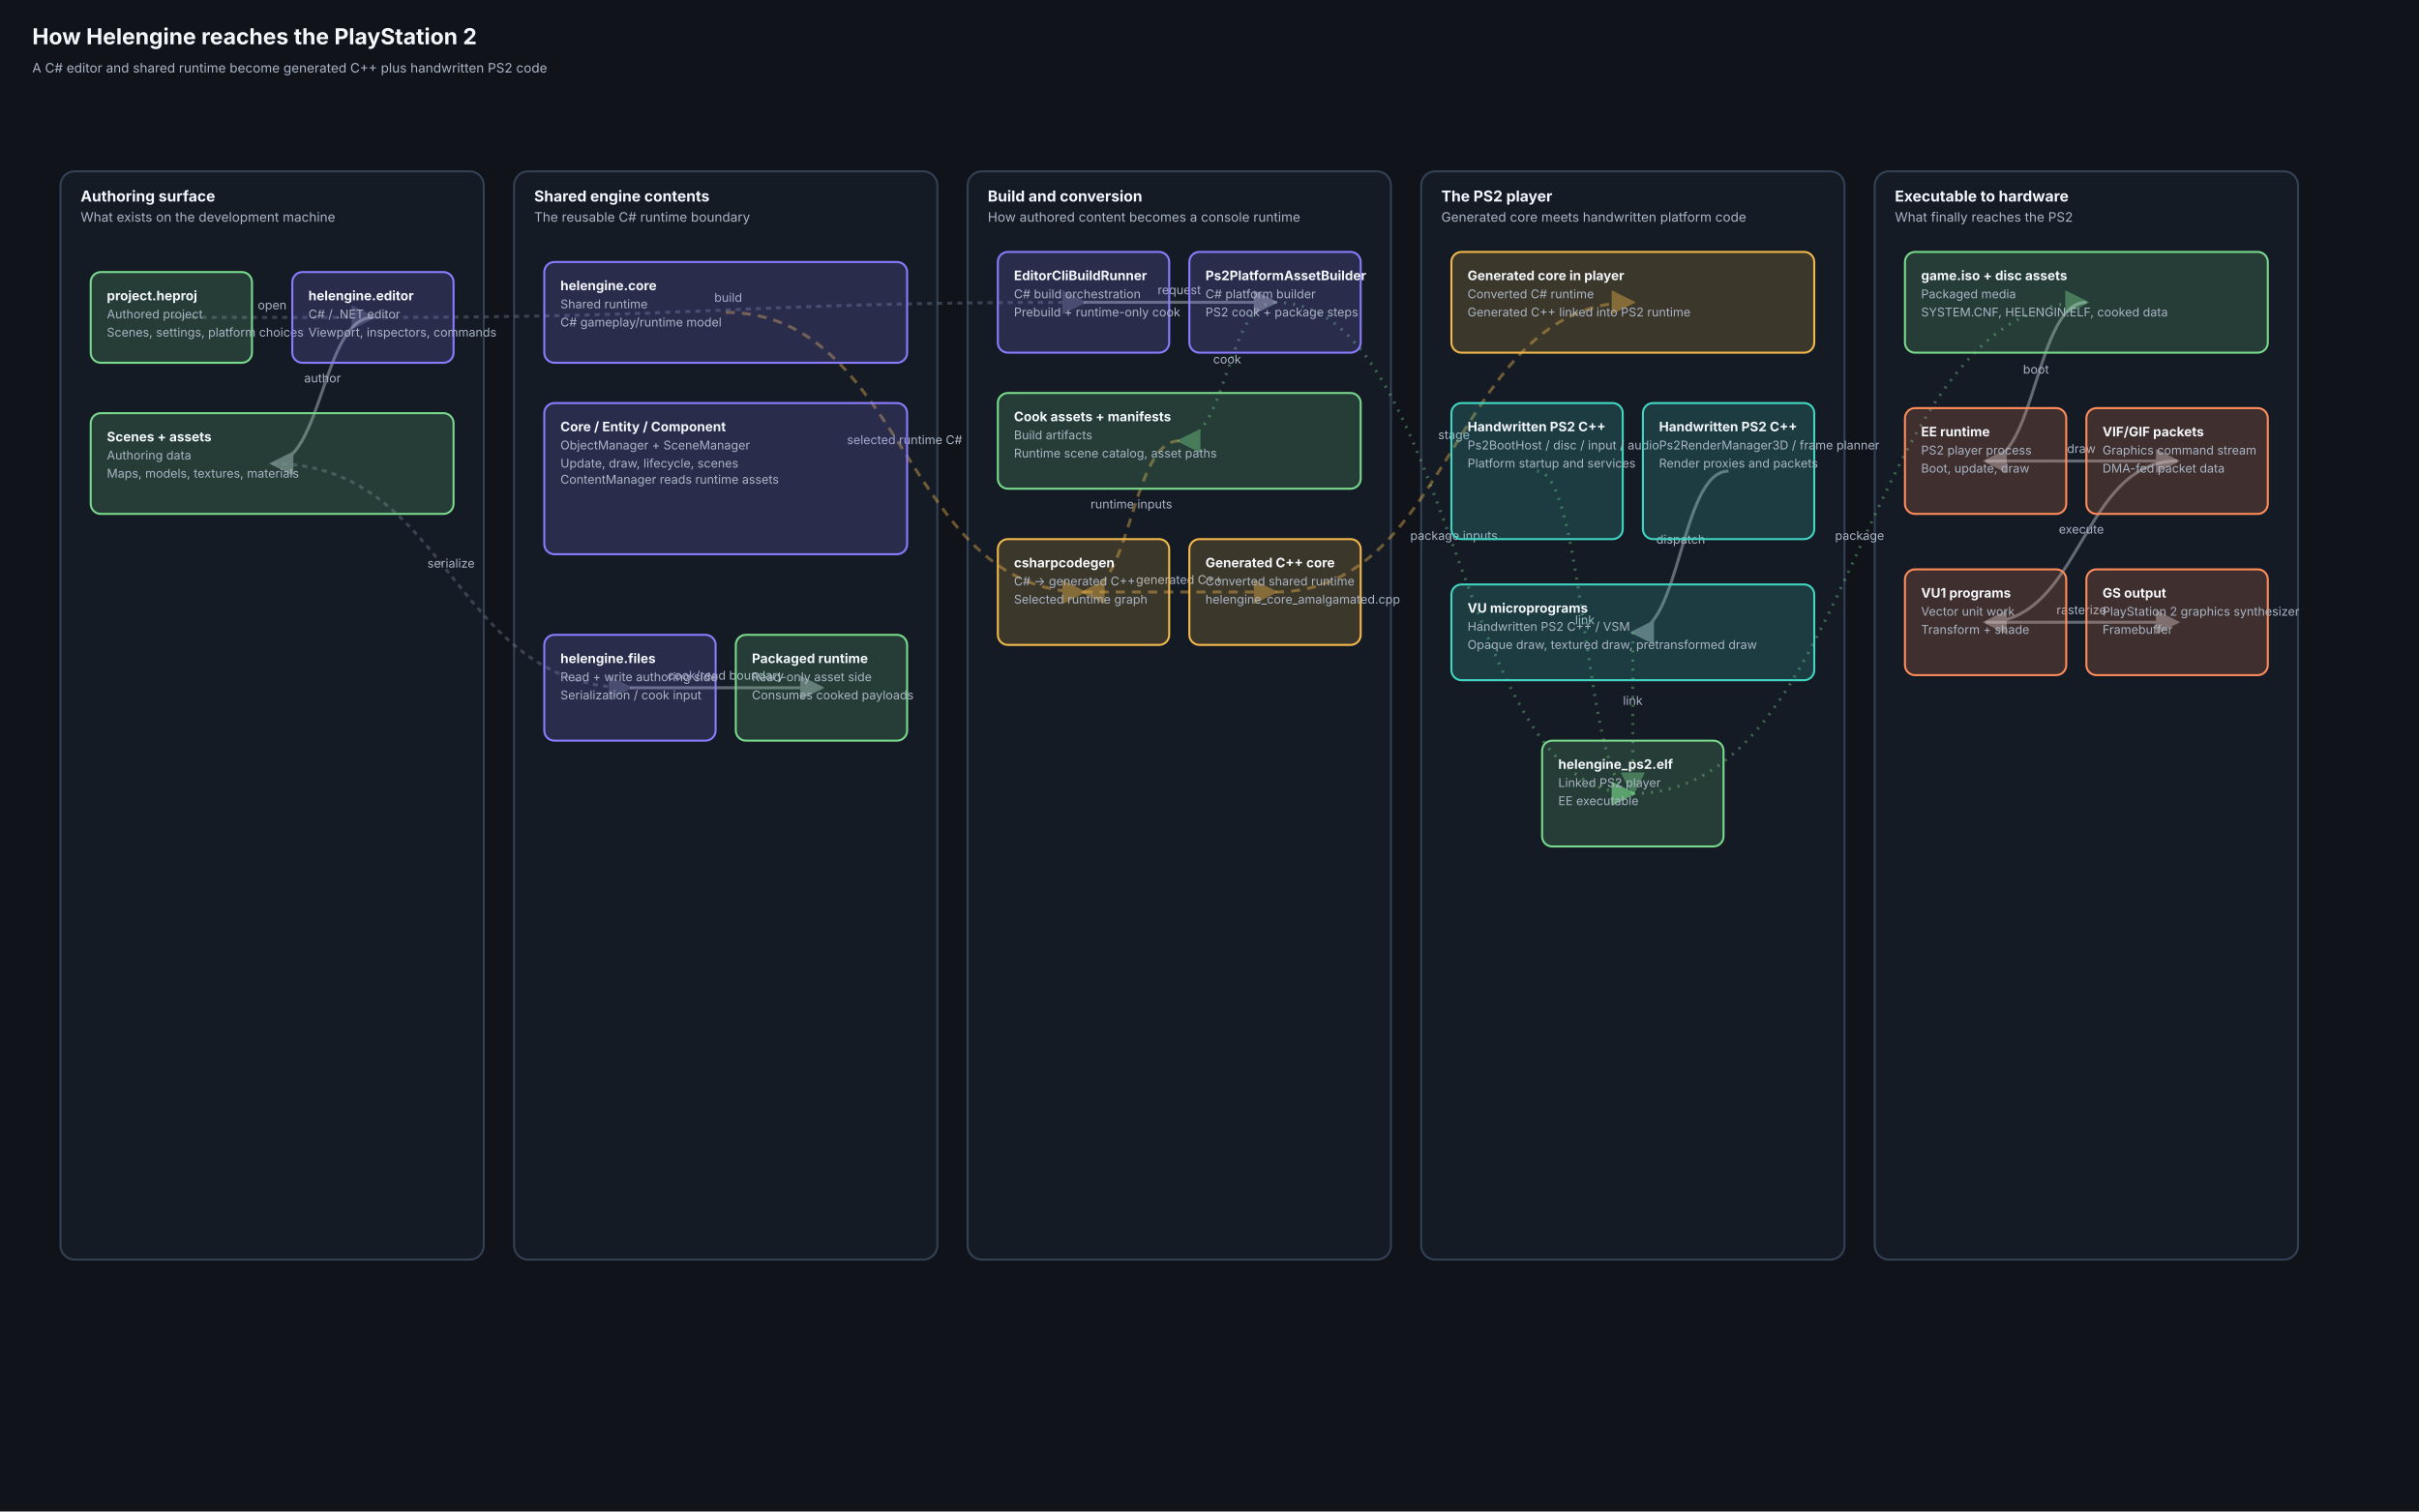
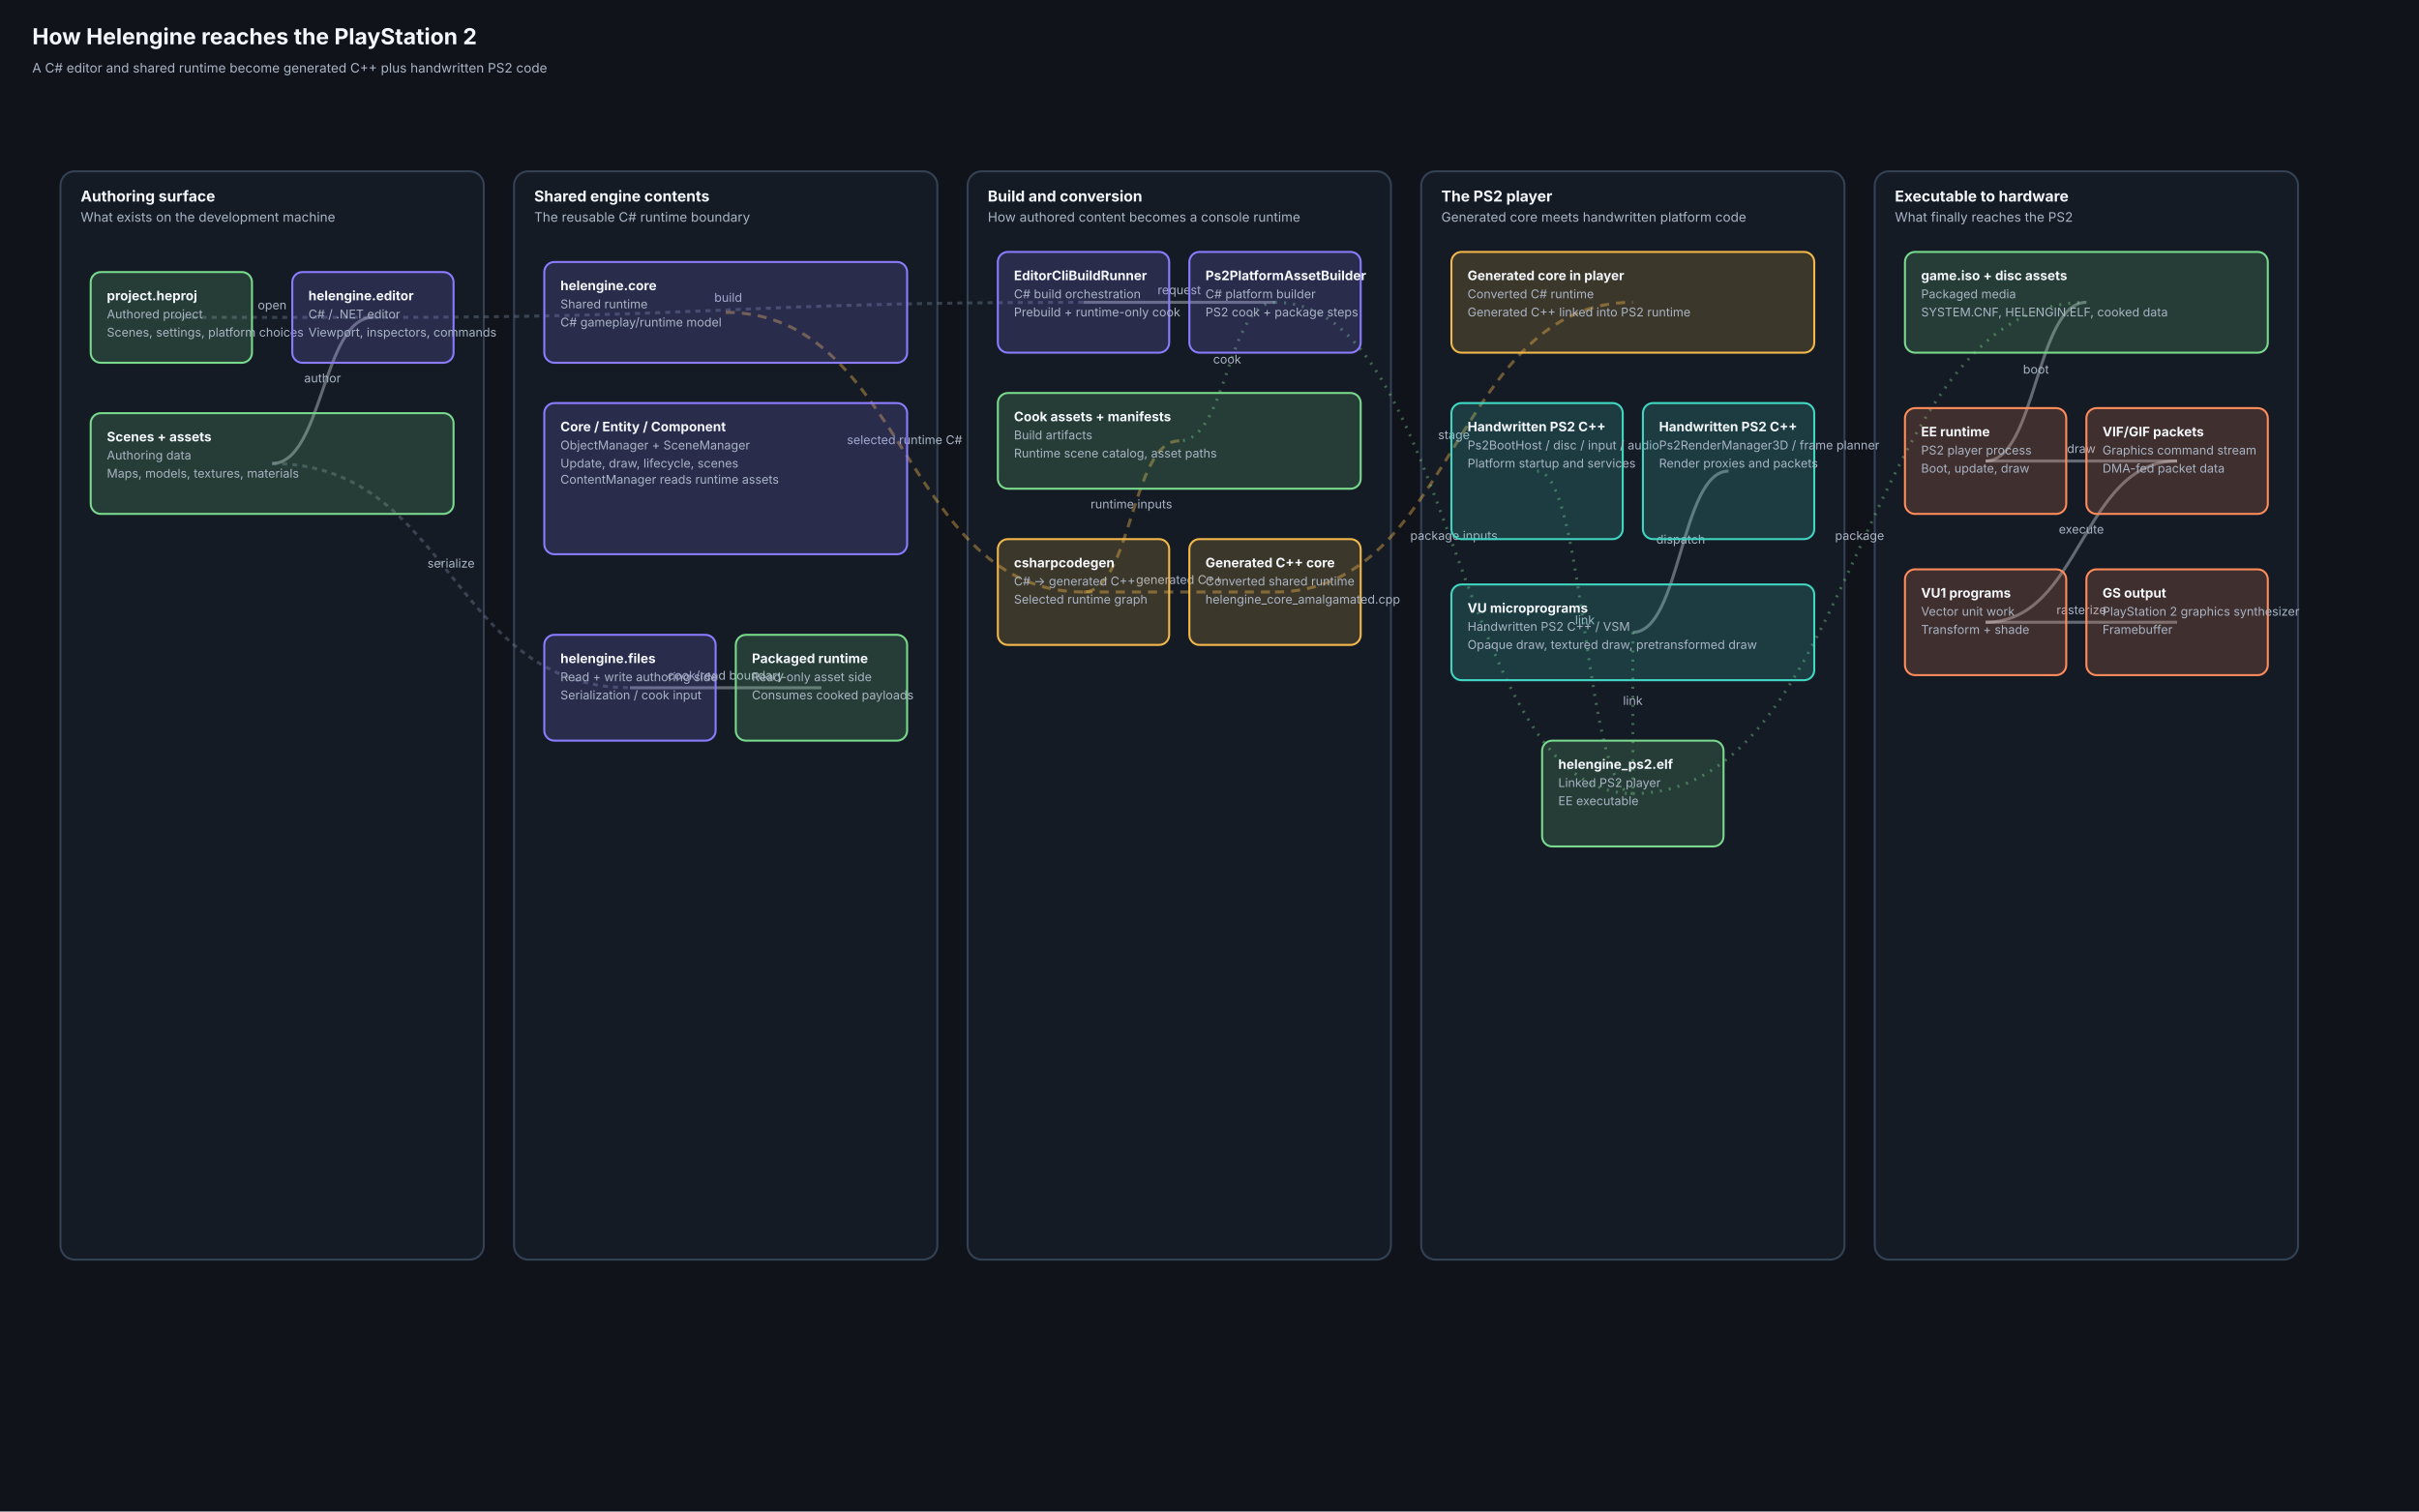
<svg xmlns="http://www.w3.org/2000/svg" viewBox="0 0 2400 1500" role="img" aria-label="How Helengine reaches the PlayStation 2">
-   <defs>
-     <marker id="arrow-runtime" markerWidth="8" markerHeight="8" refX="7" refY="4" orient="auto" markerUnits="strokeWidth">
-       <path d="M0,0 L8,4 L0,8 z" fill="#D7E0EA" />
-     </marker>
-     <marker id="arrow-generation" markerWidth="8" markerHeight="8" refX="7" refY="4" orient="auto" markerUnits="strokeWidth">
-       <path d="M0,0 L8,4 L0,8 z" fill="#F2B84B" />
-     </marker>
-     <marker id="arrow-packaging" markerWidth="8" markerHeight="8" refX="7" refY="4" orient="auto" markerUnits="strokeWidth">
-       <path d="M0,0 L8,4 L0,8 z" fill="#79D98C" />
-     </marker>
-     <marker id="arrow-context" markerWidth="8" markerHeight="8" refX="7" refY="4" orient="auto" markerUnits="strokeWidth">
-       <path d="M0,0 L8,4 L0,8 z" fill="#718096" />
-     </marker>
-   </defs>
  <rect id="diagram-background" x="0" y="0" width="2400" height="1500" fill="#10131A" />
  <g id="diagram-header">
    <text x="32" y="44" fill="#F4F7FB" font-family="Inter, Segoe UI, sans-serif" font-size="22" font-weight="700">How Helengine reaches the PlayStation 2</text>
    <text x="32" y="72" fill="#AAB5C5" font-family="Inter, Segoe UI, sans-serif" font-size="13">A C# editor and shared runtime become generated C++ plus handwritten PS2 code</text>
  </g>
  <g id="section-authoring" data-step="1" data-kind="section">
    <rect x="60" y="170" width="420" height="1080" rx="14" fill="#151B25" stroke="#334155" stroke-width="2" />
    <text x="80" y="200" fill="#F4F7FB" font-family="Inter, Segoe UI, sans-serif" font-size="15" font-weight="700">Authoring surface</text>
    <text x="80" y="220" fill="#AAB5C5" font-family="Inter, Segoe UI, sans-serif" font-size="13">What exists on the development machine</text>
  </g>
  <g id="section-shared-core" data-step="2" data-kind="section">
    <rect x="510" y="170" width="420" height="1080" rx="14" fill="#151B25" stroke="#334155" stroke-width="2" />
    <text x="530" y="200" fill="#F4F7FB" font-family="Inter, Segoe UI, sans-serif" font-size="15" font-weight="700">Shared engine contents</text>
    <text x="530" y="220" fill="#AAB5C5" font-family="Inter, Segoe UI, sans-serif" font-size="13">The reusable C# runtime boundary</text>
  </g>
  <g id="section-build-conversion" data-step="3" data-kind="section">
    <rect x="960" y="170" width="420" height="1080" rx="14" fill="#151B25" stroke="#334155" stroke-width="2" />
    <text x="980" y="200" fill="#F4F7FB" font-family="Inter, Segoe UI, sans-serif" font-size="15" font-weight="700">Build and conversion</text>
    <text x="980" y="220" fill="#AAB5C5" font-family="Inter, Segoe UI, sans-serif" font-size="13">How authored content becomes a console runtime</text>
  </g>
  <g id="section-ps2-player" data-step="4" data-kind="section">
    <rect x="1410" y="170" width="420" height="1080" rx="14" fill="#151B25" stroke="#334155" stroke-width="2" />
    <text x="1430" y="200" fill="#F4F7FB" font-family="Inter, Segoe UI, sans-serif" font-size="15" font-weight="700">The PS2 player</text>
    <text x="1430" y="220" fill="#AAB5C5" font-family="Inter, Segoe UI, sans-serif" font-size="13">Generated core meets handwritten platform code</text>
  </g>
  <g id="section-ps2-hardware" data-step="5" data-kind="section">
    <rect x="1860" y="170" width="420" height="1080" rx="14" fill="#151B25" stroke="#334155" stroke-width="2" />
    <text x="1880" y="200" fill="#F4F7FB" font-family="Inter, Segoe UI, sans-serif" font-size="15" font-weight="700">Executable to hardware</text>
    <text x="1880" y="220" fill="#AAB5C5" font-family="Inter, Segoe UI, sans-serif" font-size="13">What finally reaches the PS2</text>
  </g>
  <g id="edge-edge-project-editor" data-step="1" data-role="context">
-     <path d="M 170 315 C 270 315 270 315 370 315" fill="none" stroke="#718096" stroke-width="3" opacity="0.4" stroke-dasharray="5 5" marker-end="url(#arrow-context)" />
+     <path d="M 170 315 C 270 315 270 315 370 315" fill="none" stroke="#718096" stroke-width="3" opacity="0.4" stroke-dasharray="5 5" />
    <text x="270" y="307" text-anchor="middle" fill="#AAB5C5" font-family="Inter, Segoe UI, sans-serif" font-size="12">open</text>
  </g>
  <g id="edge-edge-editor-scenes" data-step="1" data-role="runtime">
-     <path d="M 370 315 C 320 315 320 460 270 460" fill="none" stroke="#D7E0EA" stroke-width="3" opacity="0.4" marker-end="url(#arrow-runtime)" />
+     <path d="M 370 315 C 320 315 320 460 270 460" fill="none" stroke="#D7E0EA" stroke-width="3" opacity="0.4" />
    <text x="320" y="379.5" text-anchor="middle" fill="#AAB5C5" font-family="Inter, Segoe UI, sans-serif" font-size="12">author</text>
  </g>
  <g id="edge-edge-scenes-files" data-step="2" data-role="context">
-     <path d="M 270 460 C 447.5 460 447.5 682.5 625 682.5" fill="none" stroke="#718096" stroke-width="3" opacity="0.4" stroke-dasharray="5 5" marker-end="url(#arrow-context)" />
+     <path d="M 270 460 C 447.5 460 447.5 682.5 625 682.5" fill="none" stroke="#718096" stroke-width="3" opacity="0.4" stroke-dasharray="5 5" />
    <text x="447.5" y="563.25" text-anchor="middle" fill="#AAB5C5" font-family="Inter, Segoe UI, sans-serif" font-size="12">serialize</text>
  </g>
  <g id="edge-edge-files-runtime" data-step="2" data-role="runtime">
-     <path d="M 625 682.5 C 720 682.5 720 682.5 815 682.5" fill="none" stroke="#D7E0EA" stroke-width="3" opacity="0.4" marker-end="url(#arrow-runtime)" />
+     <path d="M 625 682.5 C 720 682.5 720 682.5 815 682.5" fill="none" stroke="#D7E0EA" stroke-width="3" opacity="0.4" />
    <text x="720" y="674.5" text-anchor="middle" fill="#AAB5C5" font-family="Inter, Segoe UI, sans-serif" font-size="12">cook/read boundary</text>
  </g>
  <g id="edge-edge-editor-cli" data-step="3" data-role="context">
-     <path d="M 370 315 C 722.5 315 722.5 300 1075 300" fill="none" stroke="#718096" stroke-width="3" opacity="0.4" stroke-dasharray="5 5" marker-end="url(#arrow-context)" />
+     <path d="M 370 315 C 722.5 315 722.5 300 1075 300" fill="none" stroke="#718096" stroke-width="3" opacity="0.4" stroke-dasharray="5 5" />
    <text x="722.5" y="299.5" text-anchor="middle" fill="#AAB5C5" font-family="Inter, Segoe UI, sans-serif" font-size="12">build</text>
  </g>
  <g id="edge-edge-cli-builder" data-step="3" data-role="runtime">
-     <path d="M 1075 300 C 1170 300 1170 300 1265 300" fill="none" stroke="#D7E0EA" stroke-width="3" opacity="0.4" marker-end="url(#arrow-runtime)" />
+     <path d="M 1075 300 C 1170 300 1170 300 1265 300" fill="none" stroke="#D7E0EA" stroke-width="3" opacity="0.4" />
    <text x="1170" y="292" text-anchor="middle" fill="#AAB5C5" font-family="Inter, Segoe UI, sans-serif" font-size="12">request</text>
  </g>
  <g id="edge-edge-builder-cook" data-step="3" data-role="packaging">
-     <path d="M 1265 300 C 1217.5 300 1217.5 437.5 1170 437.5" fill="none" stroke="#79D98C" stroke-width="3" opacity="0.4" stroke-dasharray="2 7" marker-end="url(#arrow-packaging)" />
+     <path d="M 1265 300 C 1217.5 300 1217.5 437.5 1170 437.5" fill="none" stroke="#79D98C" stroke-width="3" opacity="0.4" stroke-dasharray="2 7" />
    <text x="1217.5" y="360.75" text-anchor="middle" fill="#AAB5C5" font-family="Inter, Segoe UI, sans-serif" font-size="12">cook</text>
  </g>
  <g id="edge-edge-cook-codegen" data-step="3" data-role="generation">
-     <path d="M 1170 437.5 C 1122.5 437.5 1122.5 587.5 1075 587.5" fill="none" stroke="#F2B84B" stroke-width="3" opacity="0.4" stroke-dasharray="9 7" marker-end="url(#arrow-generation)" />
+     <path d="M 1170 437.5 C 1122.5 437.5 1122.5 587.5 1075 587.5" fill="none" stroke="#F2B84B" stroke-width="3" opacity="0.4" stroke-dasharray="9 7" />
    <text x="1122.5" y="504.5" text-anchor="middle" fill="#AAB5C5" font-family="Inter, Segoe UI, sans-serif" font-size="12">runtime inputs</text>
  </g>
  <g id="edge-edge-core-codegen" data-step="3" data-role="generation">
-     <path d="M 720 310 C 897.5 310 897.5 587.5 1075 587.5" fill="none" stroke="#F2B84B" stroke-width="3" opacity="0.4" stroke-dasharray="9 7" marker-end="url(#arrow-generation)" />
+     <path d="M 720 310 C 897.5 310 897.5 587.5 1075 587.5" fill="none" stroke="#F2B84B" stroke-width="3" opacity="0.4" stroke-dasharray="9 7" />
    <text x="897.5" y="440.75" text-anchor="middle" fill="#AAB5C5" font-family="Inter, Segoe UI, sans-serif" font-size="12">selected runtime C#</text>
  </g>
  <g id="edge-edge-codegen-generated-core" data-step="3" data-role="generation">
-     <path d="M 1075 587.5 C 1170 587.5 1170 587.5 1265 587.5" fill="none" stroke="#F2B84B" stroke-width="3" opacity="0.4" stroke-dasharray="9 7" marker-end="url(#arrow-generation)" />
+     <path d="M 1075 587.5 C 1170 587.5 1170 587.5 1265 587.5" fill="none" stroke="#F2B84B" stroke-width="3" opacity="0.4" stroke-dasharray="9 7" />
    <text x="1170" y="579.5" text-anchor="middle" fill="#AAB5C5" font-family="Inter, Segoe UI, sans-serif" font-size="12">generated C++</text>
  </g>
  <g id="edge-edge-generated-player-core" data-step="4" data-role="generation">
-     <path d="M 1265 587.5 C 1442.5 587.5 1442.5 300 1620 300" fill="none" stroke="#F2B84B" stroke-width="3" opacity="0.4" stroke-dasharray="9 7" marker-end="url(#arrow-generation)" />
+     <path d="M 1265 587.5 C 1442.5 587.5 1442.5 300 1620 300" fill="none" stroke="#F2B84B" stroke-width="3" opacity="0.4" stroke-dasharray="9 7" />
    <text x="1442.5" y="435.75" text-anchor="middle" fill="#AAB5C5" font-family="Inter, Segoe UI, sans-serif" font-size="12">stage</text>
  </g>
  <g id="edge-edge-host-elf" data-step="4" data-role="packaging">
-     <path d="M 1525 467.5 C 1572.5 467.5 1572.5 787.5 1620 787.5" fill="none" stroke="#79D98C" stroke-width="3" opacity="0.4" stroke-dasharray="2 7" marker-end="url(#arrow-packaging)" />
+     <path d="M 1525 467.5 C 1572.5 467.5 1572.5 787.5 1620 787.5" fill="none" stroke="#79D98C" stroke-width="3" opacity="0.4" stroke-dasharray="2 7" />
    <text x="1572.5" y="619.5" text-anchor="middle" fill="#AAB5C5" font-family="Inter, Segoe UI, sans-serif" font-size="12">link</text>
  </g>
  <g id="edge-edge-render-vu" data-step="4" data-role="runtime">
-     <path d="M 1715 467.5 C 1667.5 467.5 1667.5 627.5 1620 627.5" fill="none" stroke="#D7E0EA" stroke-width="3" opacity="0.4" marker-end="url(#arrow-runtime)" />
+     <path d="M 1715 467.5 C 1667.5 467.5 1667.5 627.5 1620 627.5" fill="none" stroke="#D7E0EA" stroke-width="3" opacity="0.4" />
    <text x="1667.5" y="539.5" text-anchor="middle" fill="#AAB5C5" font-family="Inter, Segoe UI, sans-serif" font-size="12">dispatch</text>
  </g>
  <g id="edge-edge-vu-elf" data-step="4" data-role="packaging">
-     <path d="M 1620 627.5 C 1620 627.5 1620 787.5 1620 787.5" fill="none" stroke="#79D98C" stroke-width="3" opacity="0.4" stroke-dasharray="2 7" marker-end="url(#arrow-packaging)" />
+     <path d="M 1620 627.5 C 1620 627.5 1620 787.5 1620 787.5" fill="none" stroke="#79D98C" stroke-width="3" opacity="0.4" stroke-dasharray="2 7" />
    <text x="1620" y="699.5" text-anchor="middle" fill="#AAB5C5" font-family="Inter, Segoe UI, sans-serif" font-size="12">link</text>
  </g>
  <g id="edge-edge-builder-elf" data-step="4" data-role="packaging">
-     <path d="M 1265 300 C 1442.5 300 1442.5 787.5 1620 787.5" fill="none" stroke="#79D98C" stroke-width="3" opacity="0.4" stroke-dasharray="2 7" marker-end="url(#arrow-packaging)" />
+     <path d="M 1265 300 C 1442.5 300 1442.5 787.5 1620 787.5" fill="none" stroke="#79D98C" stroke-width="3" opacity="0.4" stroke-dasharray="2 7" />
    <text x="1442.5" y="535.75" text-anchor="middle" fill="#AAB5C5" font-family="Inter, Segoe UI, sans-serif" font-size="12">package inputs</text>
  </g>
  <g id="edge-edge-elf-iso" data-step="5" data-role="packaging">
-     <path d="M 1620 787.5 C 1845 787.5 1845 300 2070 300" fill="none" stroke="#79D98C" stroke-width="3" opacity="0.4" stroke-dasharray="2 7" marker-end="url(#arrow-packaging)" />
+     <path d="M 1620 787.5 C 1845 787.5 1845 300 2070 300" fill="none" stroke="#79D98C" stroke-width="3" opacity="0.4" stroke-dasharray="2 7" />
    <text x="1845" y="535.75" text-anchor="middle" fill="#AAB5C5" font-family="Inter, Segoe UI, sans-serif" font-size="12">package</text>
  </g>
  <g id="edge-edge-iso-ee" data-step="5" data-role="runtime">
-     <path d="M 2070 300 C 2020 300 2020 457.5 1970 457.5" fill="none" stroke="#D7E0EA" stroke-width="3" opacity="0.4" marker-end="url(#arrow-runtime)" />
+     <path d="M 2070 300 C 2020 300 2020 457.5 1970 457.5" fill="none" stroke="#D7E0EA" stroke-width="3" opacity="0.4" />
    <text x="2020" y="370.75" text-anchor="middle" fill="#AAB5C5" font-family="Inter, Segoe UI, sans-serif" font-size="12">boot</text>
  </g>
  <g id="edge-edge-ee-packets" data-step="5" data-role="runtime">
-     <path d="M 1970 457.5 C 2065 457.5 2065 457.5 2160 457.5" fill="none" stroke="#D7E0EA" stroke-width="3" opacity="0.4" marker-end="url(#arrow-runtime)" />
+     <path d="M 1970 457.5 C 2065 457.5 2065 457.5 2160 457.5" fill="none" stroke="#D7E0EA" stroke-width="3" opacity="0.4" />
    <text x="2065" y="449.5" text-anchor="middle" fill="#AAB5C5" font-family="Inter, Segoe UI, sans-serif" font-size="12">draw</text>
  </g>
  <g id="edge-edge-packets-vu" data-step="5" data-role="runtime">
-     <path d="M 2160 457.5 C 2065 457.5 2065 617.5 1970 617.5" fill="none" stroke="#D7E0EA" stroke-width="3" opacity="0.4" marker-end="url(#arrow-runtime)" />
+     <path d="M 2160 457.5 C 2065 457.5 2065 617.5 1970 617.5" fill="none" stroke="#D7E0EA" stroke-width="3" opacity="0.4" />
    <text x="2065" y="529.5" text-anchor="middle" fill="#AAB5C5" font-family="Inter, Segoe UI, sans-serif" font-size="12">execute</text>
  </g>
  <g id="edge-edge-vu-gs" data-step="5" data-role="runtime">
-     <path d="M 1970 617.5 C 2065 617.5 2065 617.5 2160 617.5" fill="none" stroke="#D7E0EA" stroke-width="3" opacity="0.4" marker-end="url(#arrow-runtime)" />
+     <path d="M 1970 617.5 C 2065 617.5 2065 617.5 2160 617.5" fill="none" stroke="#D7E0EA" stroke-width="3" opacity="0.4" />
    <text x="2065" y="609.5" text-anchor="middle" fill="#AAB5C5" font-family="Inter, Segoe UI, sans-serif" font-size="12">rasterize</text>
  </g>
  <g id="node-node-project" data-step="1" data-role="artifact" data-kind="artifact">
    <rect x="90" y="270" width="160" height="90" rx="10" fill="#79D98C" fill-opacity="0.18" stroke="#79D98C" stroke-width="2" />
    <text x="106" y="298" fill="#F4F7FB" font-family="Inter, Segoe UI, sans-serif" font-size="13" font-weight="700">project.heproj</text>
    <text x="106" y="316" fill="#AAB5C5" font-family="Inter, Segoe UI, sans-serif" font-size="12">Authored project</text>
    <text x="106" y="334" fill="#AAB5C5" font-family="Inter, Segoe UI, sans-serif" font-size="12">Scenes, settings, platform choices</text>
  </g>
  <g id="node-node-editor" data-step="1" data-role="csharp" data-kind="module">
    <rect x="290" y="270" width="160" height="90" rx="10" fill="#8B7CFF" fill-opacity="0.18" stroke="#8B7CFF" stroke-width="2" />
    <text x="306" y="298" fill="#F4F7FB" font-family="Inter, Segoe UI, sans-serif" font-size="13" font-weight="700">helengine.editor</text>
    <text x="306" y="316" fill="#AAB5C5" font-family="Inter, Segoe UI, sans-serif" font-size="12">C# / .NET editor</text>
    <text x="306" y="334" fill="#AAB5C5" font-family="Inter, Segoe UI, sans-serif" font-size="12">Viewport, inspectors, commands</text>
  </g>
  <g id="node-node-scenes-assets" data-step="1" data-role="artifact" data-kind="artifact">
    <rect x="90" y="410" width="360" height="100" rx="10" fill="#79D98C" fill-opacity="0.18" stroke="#79D98C" stroke-width="2" />
    <text x="106" y="438" fill="#F4F7FB" font-family="Inter, Segoe UI, sans-serif" font-size="13" font-weight="700">Scenes + assets</text>
    <text x="106" y="456" fill="#AAB5C5" font-family="Inter, Segoe UI, sans-serif" font-size="12">Authoring data</text>
    <text x="106" y="474" fill="#AAB5C5" font-family="Inter, Segoe UI, sans-serif" font-size="12">Maps, models, textures, materials</text>
  </g>
  <g id="node-node-core" data-step="2" data-role="csharp" data-kind="module">
    <rect x="540" y="260" width="360" height="100" rx="10" fill="#8B7CFF" fill-opacity="0.18" stroke="#8B7CFF" stroke-width="2" />
    <text x="556" y="288" fill="#F4F7FB" font-family="Inter, Segoe UI, sans-serif" font-size="13" font-weight="700">helengine.core</text>
    <text x="556" y="306" fill="#AAB5C5" font-family="Inter, Segoe UI, sans-serif" font-size="12">Shared runtime</text>
    <text x="556" y="324" fill="#AAB5C5" font-family="Inter, Segoe UI, sans-serif" font-size="12">C# gameplay/runtime model</text>
  </g>
  <g id="node-node-core-anatomy" data-step="2" data-role="csharp" data-kind="module">
    <rect x="540" y="400" width="360" height="150" rx="10" fill="#8B7CFF" fill-opacity="0.18" stroke="#8B7CFF" stroke-width="2" />
    <text x="556" y="428" fill="#F4F7FB" font-family="Inter, Segoe UI, sans-serif" font-size="13" font-weight="700">Core / Entity / Component</text>
    <text x="556" y="446" fill="#AAB5C5" font-family="Inter, Segoe UI, sans-serif" font-size="12">ObjectManager + SceneManager</text>
    <text x="556" y="464" fill="#AAB5C5" font-family="Inter, Segoe UI, sans-serif" font-size="12">Update, draw, lifecycle, scenes</text>
    <text x="556" y="480" fill="#AAB5C5" font-family="Inter, Segoe UI, sans-serif" font-size="12">ContentManager reads runtime assets</text>
  </g>
  <g id="node-node-files" data-step="2" data-role="csharp" data-kind="module">
    <rect x="540" y="630" width="170" height="105" rx="10" fill="#8B7CFF" fill-opacity="0.18" stroke="#8B7CFF" stroke-width="2" />
    <text x="556" y="658" fill="#F4F7FB" font-family="Inter, Segoe UI, sans-serif" font-size="13" font-weight="700">helengine.files</text>
    <text x="556" y="676" fill="#AAB5C5" font-family="Inter, Segoe UI, sans-serif" font-size="12">Read + write authoring side</text>
    <text x="556" y="694" fill="#AAB5C5" font-family="Inter, Segoe UI, sans-serif" font-size="12">Serialization / cook input</text>
  </g>
  <g id="node-node-runtime-reads" data-step="2" data-role="artifact" data-kind="boundary">
    <rect x="730" y="630" width="170" height="105" rx="10" fill="#79D98C" fill-opacity="0.18" stroke="#79D98C" stroke-width="2" />
    <text x="746" y="658" fill="#F4F7FB" font-family="Inter, Segoe UI, sans-serif" font-size="13" font-weight="700">Packaged runtime</text>
    <text x="746" y="676" fill="#AAB5C5" font-family="Inter, Segoe UI, sans-serif" font-size="12">Read-only asset side</text>
    <text x="746" y="694" fill="#AAB5C5" font-family="Inter, Segoe UI, sans-serif" font-size="12">Consumes cooked payloads</text>
  </g>
  <g id="node-node-editor-cli" data-step="3" data-role="csharp" data-kind="process">
    <rect x="990" y="250" width="170" height="100" rx="10" fill="#8B7CFF" fill-opacity="0.18" stroke="#8B7CFF" stroke-width="2" />
    <text x="1006" y="278" fill="#F4F7FB" font-family="Inter, Segoe UI, sans-serif" font-size="13" font-weight="700">EditorCliBuildRunner</text>
    <text x="1006" y="296" fill="#AAB5C5" font-family="Inter, Segoe UI, sans-serif" font-size="12">C# build orchestration</text>
    <text x="1006" y="314" fill="#AAB5C5" font-family="Inter, Segoe UI, sans-serif" font-size="12">Prebuild + runtime-only cook</text>
  </g>
  <g id="node-node-ps2-builder" data-step="3" data-role="csharp" data-kind="process">
    <rect x="1180" y="250" width="170" height="100" rx="10" fill="#8B7CFF" fill-opacity="0.18" stroke="#8B7CFF" stroke-width="2" />
    <text x="1196" y="278" fill="#F4F7FB" font-family="Inter, Segoe UI, sans-serif" font-size="13" font-weight="700">Ps2PlatformAssetBuilder</text>
    <text x="1196" y="296" fill="#AAB5C5" font-family="Inter, Segoe UI, sans-serif" font-size="12">C# platform builder</text>
    <text x="1196" y="314" fill="#AAB5C5" font-family="Inter, Segoe UI, sans-serif" font-size="12">PS2 cook + package steps</text>
  </g>
  <g id="node-node-cook" data-step="3" data-role="artifact" data-kind="artifact">
    <rect x="990" y="390" width="360" height="95" rx="10" fill="#79D98C" fill-opacity="0.18" stroke="#79D98C" stroke-width="2" />
    <text x="1006" y="418" fill="#F4F7FB" font-family="Inter, Segoe UI, sans-serif" font-size="13" font-weight="700">Cook assets + manifests</text>
    <text x="1006" y="436" fill="#AAB5C5" font-family="Inter, Segoe UI, sans-serif" font-size="12">Build artifacts</text>
    <text x="1006" y="454" fill="#AAB5C5" font-family="Inter, Segoe UI, sans-serif" font-size="12">Runtime scene catalog, asset paths</text>
  </g>
  <g id="node-node-codegen" data-step="3" data-role="generated-cpp" data-kind="process">
    <rect x="990" y="535" width="170" height="105" rx="10" fill="#F2B84B" fill-opacity="0.18" stroke="#F2B84B" stroke-width="2" />
    <text x="1006" y="563" fill="#F4F7FB" font-family="Inter, Segoe UI, sans-serif" font-size="13" font-weight="700">csharpcodegen</text>
    <text x="1006" y="581" fill="#AAB5C5" font-family="Inter, Segoe UI, sans-serif" font-size="12">C# -&gt; generated C++</text>
    <text x="1006" y="599" fill="#AAB5C5" font-family="Inter, Segoe UI, sans-serif" font-size="12">Selected runtime graph</text>
  </g>
  <g id="node-node-generated-core" data-step="3" data-role="generated-cpp" data-kind="artifact">
    <rect x="1180" y="535" width="170" height="105" rx="10" fill="#F2B84B" fill-opacity="0.18" stroke="#F2B84B" stroke-width="2" />
    <text x="1196" y="563" fill="#F4F7FB" font-family="Inter, Segoe UI, sans-serif" font-size="13" font-weight="700">Generated C++ core</text>
    <text x="1196" y="581" fill="#AAB5C5" font-family="Inter, Segoe UI, sans-serif" font-size="12">Converted shared runtime</text>
    <text x="1196" y="599" fill="#AAB5C5" font-family="Inter, Segoe UI, sans-serif" font-size="12">helengine_core_amalgamated.cpp</text>
  </g>
  <g id="node-node-player-core" data-step="4" data-role="generated-cpp" data-kind="module">
    <rect x="1440" y="250" width="360" height="100" rx="10" fill="#F2B84B" fill-opacity="0.18" stroke="#F2B84B" stroke-width="2" />
    <text x="1456" y="278" fill="#F4F7FB" font-family="Inter, Segoe UI, sans-serif" font-size="13" font-weight="700">Generated core in player</text>
    <text x="1456" y="296" fill="#AAB5C5" font-family="Inter, Segoe UI, sans-serif" font-size="12">Converted C# runtime</text>
    <text x="1456" y="314" fill="#AAB5C5" font-family="Inter, Segoe UI, sans-serif" font-size="12">Generated C++ linked into PS2 runtime</text>
  </g>
  <g id="node-node-boot-host" data-step="4" data-role="handwritten-cpp" data-kind="module">
    <rect x="1440" y="400" width="170" height="135" rx="10" fill="#41D6C3" fill-opacity="0.18" stroke="#41D6C3" stroke-width="2" />
    <text x="1456" y="428" fill="#F4F7FB" font-family="Inter, Segoe UI, sans-serif" font-size="13" font-weight="700">Handwritten PS2 C++</text>
    <text x="1456" y="446" fill="#AAB5C5" font-family="Inter, Segoe UI, sans-serif" font-size="12">Ps2BootHost / disc / input / audio</text>
    <text x="1456" y="464" fill="#AAB5C5" font-family="Inter, Segoe UI, sans-serif" font-size="12">Platform startup and services</text>
  </g>
  <g id="node-node-render-manager" data-step="4" data-role="handwritten-cpp" data-kind="module">
    <rect x="1630" y="400" width="170" height="135" rx="10" fill="#41D6C3" fill-opacity="0.18" stroke="#41D6C3" stroke-width="2" />
    <text x="1646" y="428" fill="#F4F7FB" font-family="Inter, Segoe UI, sans-serif" font-size="13" font-weight="700">Handwritten PS2 C++</text>
    <text x="1646" y="446" fill="#AAB5C5" font-family="Inter, Segoe UI, sans-serif" font-size="12">Ps2RenderManager3D / frame planner</text>
    <text x="1646" y="464" fill="#AAB5C5" font-family="Inter, Segoe UI, sans-serif" font-size="12">Render proxies and packets</text>
  </g>
  <g id="node-node-vu-programs" data-step="4" data-role="handwritten-cpp" data-kind="module">
    <rect x="1440" y="580" width="360" height="95" rx="10" fill="#41D6C3" fill-opacity="0.18" stroke="#41D6C3" stroke-width="2" />
    <text x="1456" y="608" fill="#F4F7FB" font-family="Inter, Segoe UI, sans-serif" font-size="13" font-weight="700">VU microprograms</text>
    <text x="1456" y="626" fill="#AAB5C5" font-family="Inter, Segoe UI, sans-serif" font-size="12">Handwritten PS2 C++ / VSM</text>
    <text x="1456" y="644" fill="#AAB5C5" font-family="Inter, Segoe UI, sans-serif" font-size="12">Opaque draw, textured draw, pretransformed draw</text>
  </g>
  <g id="node-node-ps2-elf" data-step="4" data-role="artifact" data-kind="artifact">
    <rect x="1530" y="735" width="180" height="105" rx="10" fill="#79D98C" fill-opacity="0.18" stroke="#79D98C" stroke-width="2" />
    <text x="1546" y="763" fill="#F4F7FB" font-family="Inter, Segoe UI, sans-serif" font-size="13" font-weight="700">helengine_ps2.elf</text>
    <text x="1546" y="781" fill="#AAB5C5" font-family="Inter, Segoe UI, sans-serif" font-size="12">Linked PS2 player</text>
    <text x="1546" y="799" fill="#AAB5C5" font-family="Inter, Segoe UI, sans-serif" font-size="12">EE executable</text>
  </g>
  <g id="node-node-game-iso" data-step="5" data-role="artifact" data-kind="artifact">
    <rect x="1890" y="250" width="360" height="100" rx="10" fill="#79D98C" fill-opacity="0.18" stroke="#79D98C" stroke-width="2" />
    <text x="1906" y="278" fill="#F4F7FB" font-family="Inter, Segoe UI, sans-serif" font-size="13" font-weight="700">game.iso + disc assets</text>
    <text x="1906" y="296" fill="#AAB5C5" font-family="Inter, Segoe UI, sans-serif" font-size="12">Packaged media</text>
    <text x="1906" y="314" fill="#AAB5C5" font-family="Inter, Segoe UI, sans-serif" font-size="12">SYSTEM.CNF, HELENGIN.ELF, cooked data</text>
  </g>
  <g id="node-node-ee-runtime" data-step="5" data-role="ps2" data-kind="hardware">
    <rect x="1890" y="405" width="160" height="105" rx="10" fill="#FF8C5A" fill-opacity="0.18" stroke="#FF8C5A" stroke-width="2" />
    <text x="1906" y="433" fill="#F4F7FB" font-family="Inter, Segoe UI, sans-serif" font-size="13" font-weight="700">EE runtime</text>
    <text x="1906" y="451" fill="#AAB5C5" font-family="Inter, Segoe UI, sans-serif" font-size="12">PS2 player process</text>
    <text x="1906" y="469" fill="#AAB5C5" font-family="Inter, Segoe UI, sans-serif" font-size="12">Boot, update, draw</text>
  </g>
  <g id="node-node-packets" data-step="5" data-role="ps2" data-kind="hardware">
    <rect x="2070" y="405" width="180" height="105" rx="10" fill="#FF8C5A" fill-opacity="0.18" stroke="#FF8C5A" stroke-width="2" />
    <text x="2086" y="433" fill="#F4F7FB" font-family="Inter, Segoe UI, sans-serif" font-size="13" font-weight="700">VIF/GIF packets</text>
    <text x="2086" y="451" fill="#AAB5C5" font-family="Inter, Segoe UI, sans-serif" font-size="12">Graphics command stream</text>
    <text x="2086" y="469" fill="#AAB5C5" font-family="Inter, Segoe UI, sans-serif" font-size="12">DMA-fed packet data</text>
  </g>
  <g id="node-node-vu1" data-step="5" data-role="ps2" data-kind="hardware">
    <rect x="1890" y="565" width="160" height="105" rx="10" fill="#FF8C5A" fill-opacity="0.18" stroke="#FF8C5A" stroke-width="2" />
    <text x="1906" y="593" fill="#F4F7FB" font-family="Inter, Segoe UI, sans-serif" font-size="13" font-weight="700">VU1 programs</text>
    <text x="1906" y="611" fill="#AAB5C5" font-family="Inter, Segoe UI, sans-serif" font-size="12">Vector unit work</text>
    <text x="1906" y="629" fill="#AAB5C5" font-family="Inter, Segoe UI, sans-serif" font-size="12">Transform + shade</text>
  </g>
  <g id="node-node-gs" data-step="5" data-role="ps2" data-kind="hardware">
    <rect x="2070" y="565" width="180" height="105" rx="10" fill="#FF8C5A" fill-opacity="0.18" stroke="#FF8C5A" stroke-width="2" />
    <text x="2086" y="593" fill="#F4F7FB" font-family="Inter, Segoe UI, sans-serif" font-size="13" font-weight="700">GS output</text>
    <text x="2086" y="611" fill="#AAB5C5" font-family="Inter, Segoe UI, sans-serif" font-size="12">PlayStation 2 graphics synthesizer</text>
    <text x="2086" y="629" fill="#AAB5C5" font-family="Inter, Segoe UI, sans-serif" font-size="12">Framebuffer</text>
  </g>
</svg>
